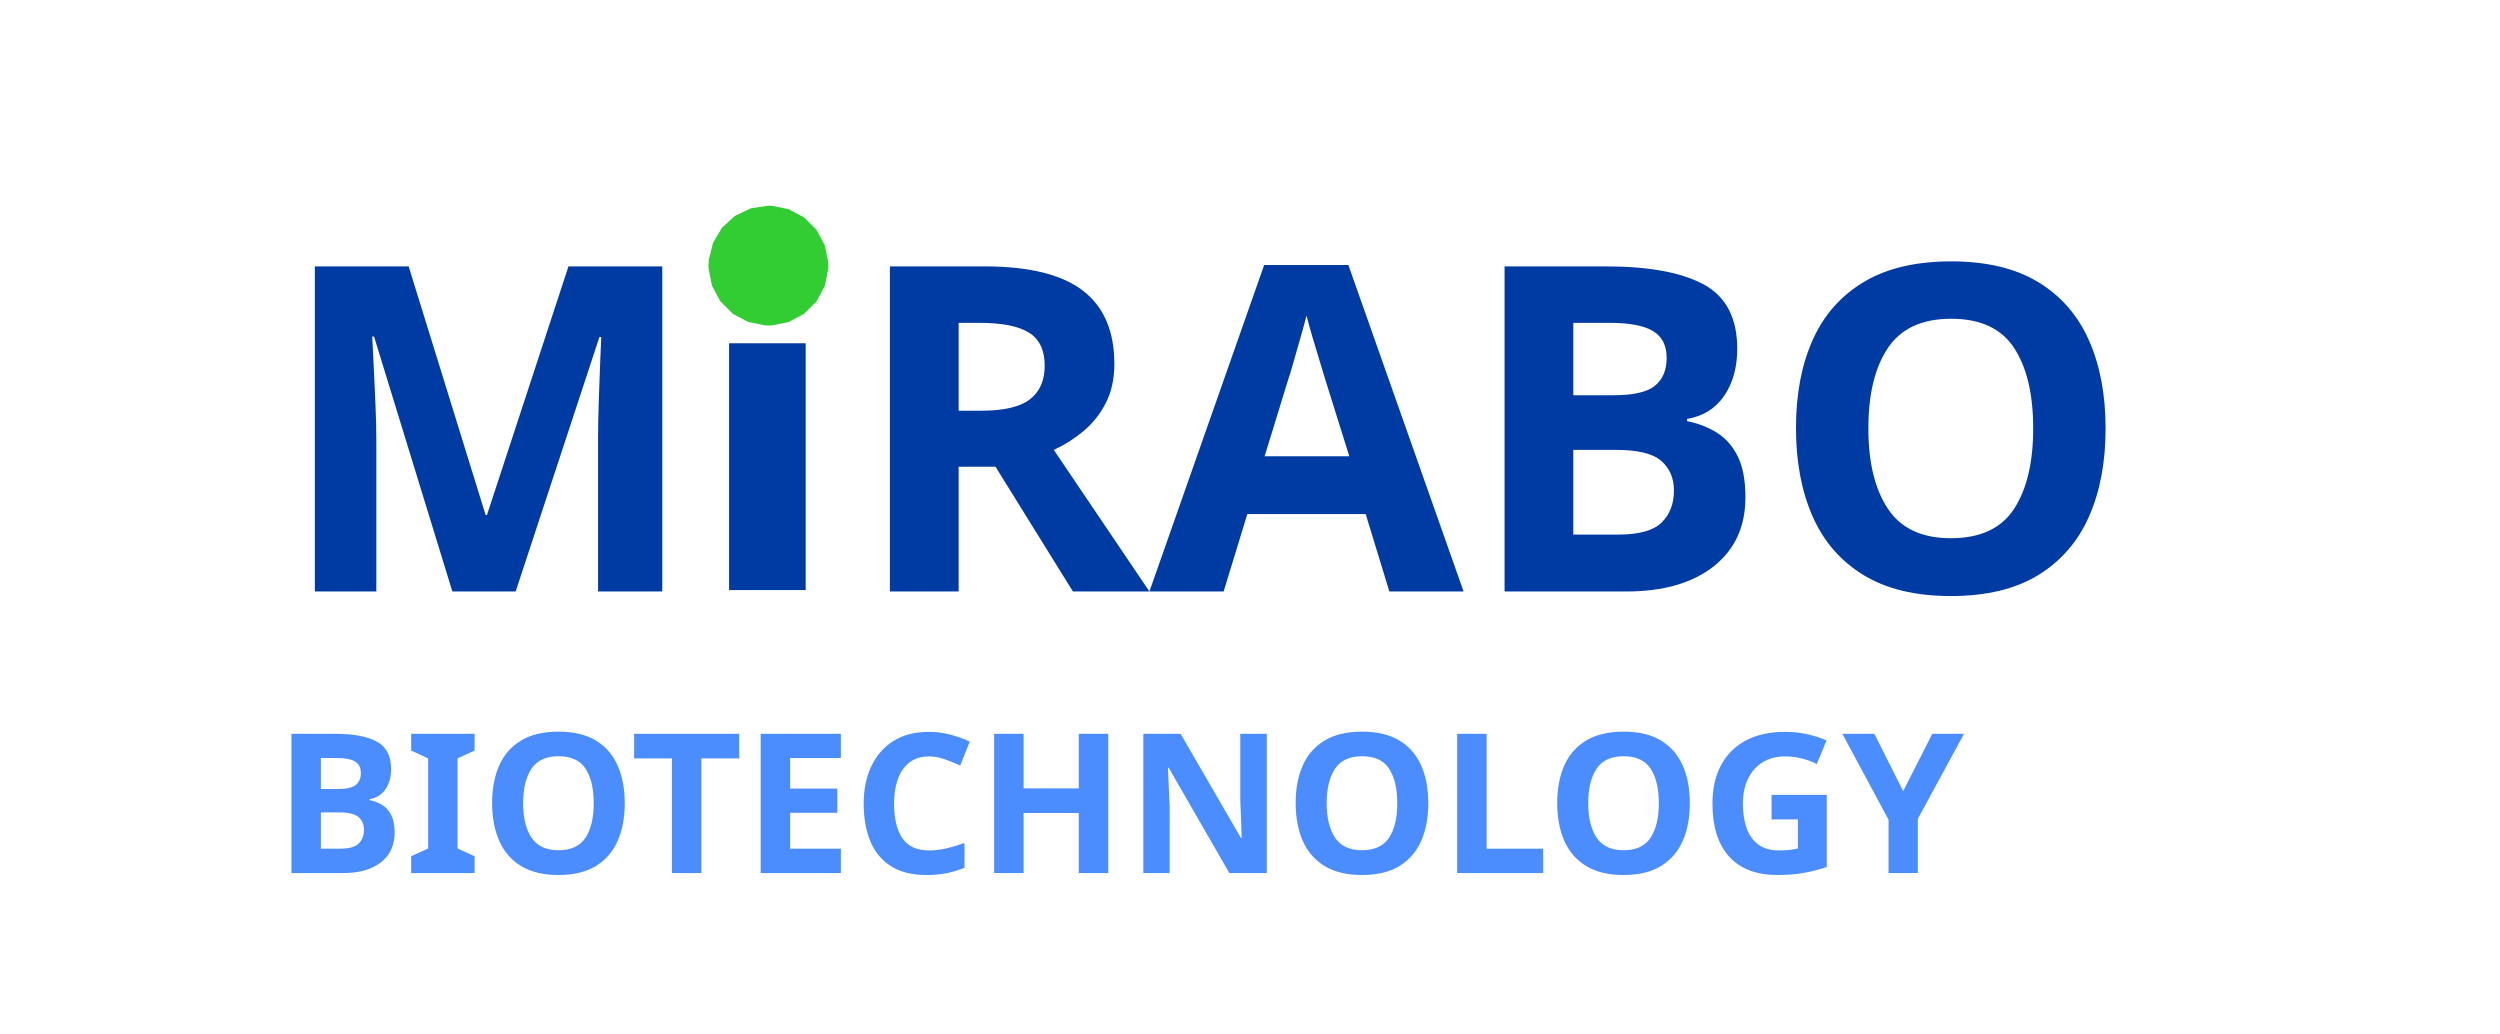
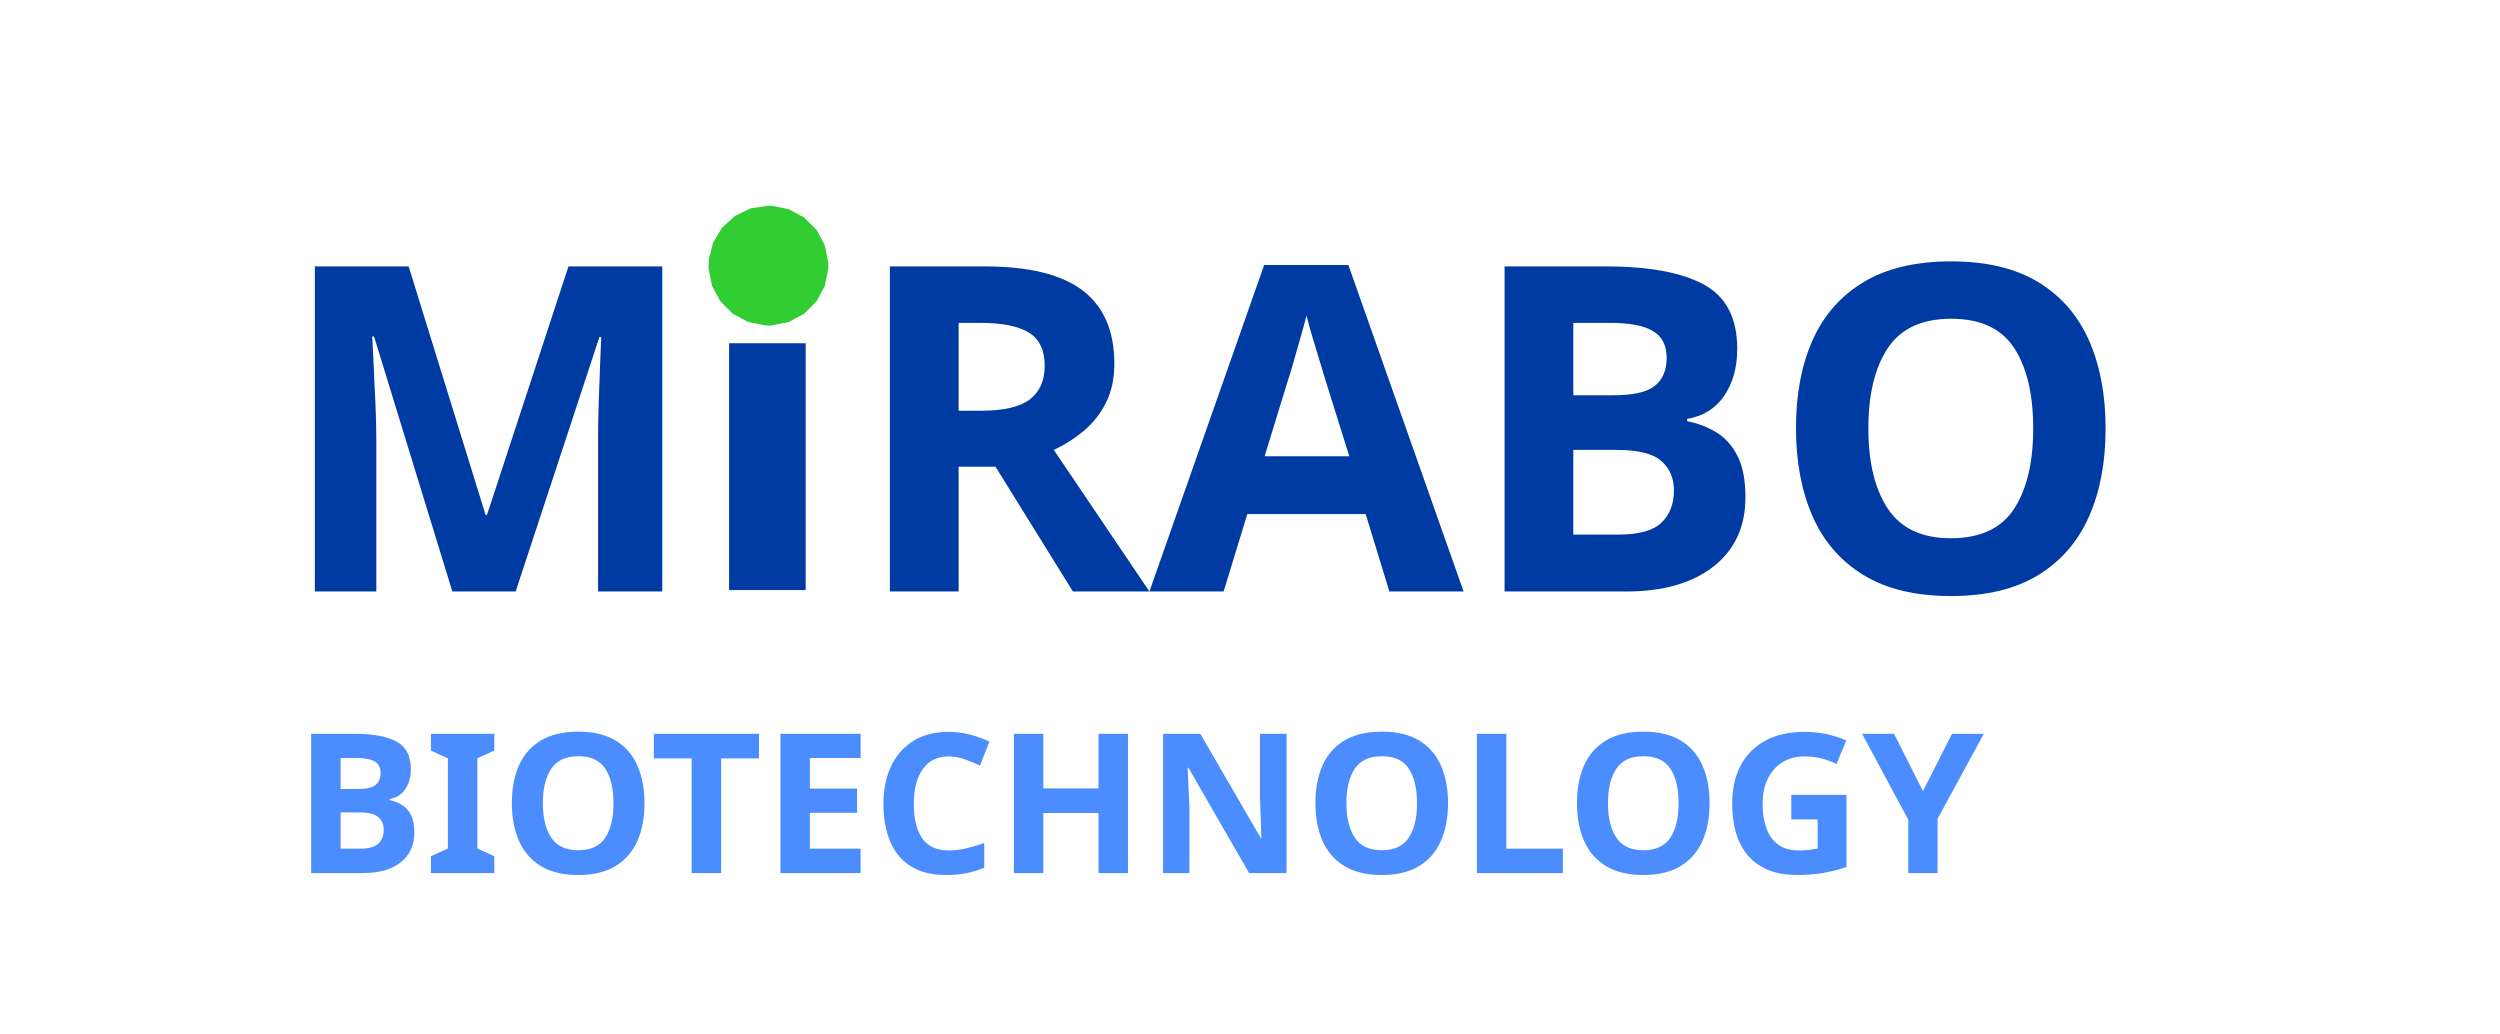
<svg xmlns="http://www.w3.org/2000/svg" width="3525" height="1457" xml:space="preserve" overflow="hidden">
  <style> @keyframes blink { 0%, 100% { opacity: 1; transform: scale(1); } 50% { opacity: 0.6; transform: scale(0.98); } } .blinking-dot { animation: blink 3s ease-in-out infinite; transform-origin: center; transform-box: fill-box; } </style>
  <g transform="translate(-1356 -715)">
    <g>
      <text fill="#003BA3" fill-opacity="1" font-family="Tahoma,Tahoma_MSFontService,sans-serif" font-style="normal" font-variant="normal" font-weight="700" font-stretch="normal" font-size="642" text-anchor="start" direction="ltr" writing-mode="lr-tb" unicode-bidi="normal" text-decoration="none" transform="matrix(1 0 0 1 1742.17 1549)">M</text>
      <text fill="#003BA3" fill-opacity="1" font-family="Tahoma,Tahoma_MSFontService,sans-serif" font-style="normal" font-variant="normal" font-weight="700" font-stretch="normal" font-size="642" text-anchor="start" direction="ltr" writing-mode="lr-tb" unicode-bidi="normal" text-decoration="none" transform="matrix(1 0 0 1 2552.96 1549)">RABO</text>
      <path class="blinking-dot" d="M2439.5 1005 2414.97 1008.63 2392.56 1019.24 2374.18 1035.89 2361.43 1057.16 2355.41 1081.21 2355 1089.5 2355.1 1093.65 2359.94 1117.96 2371.63 1139.84 2389.16 1157.37 2411.04 1169.06 2435.35 1173.9 2439.5 1174 2443.65 1173.9 2467.97 1169.06 2489.85 1157.37 2507.37 1139.84 2519.06 1117.96 2523.9 1093.65 2524 1089.5 2523.9 1085.35 2519.06 1061.03 2507.37 1039.16 2489.85 1021.63 2467.97 1009.93 2443.65 1005.1 2439.5 1005Z" fill="#32CD32" fill-rule="evenodd" fill-opacity="1" />
-       <text fill="#4B8DFF" fill-opacity="1" font-family="Tahoma,Tahoma_MSFontService,sans-serif" font-style="normal" font-variant="normal" font-weight="700" font-stretch="normal" font-size="275" text-anchor="start" direction="ltr" writing-mode="lr-tb" unicode-bidi="normal" text-decoration="none" textLength="2613" lengthAdjust="spacing" transform="matrix(1 0 0 1 1742.17 1946)">BIOTECHNOLOGY</text>
+       <text fill="#4B8DFF" fill-opacity="1" font-family="Tahoma,Tahoma_MSFontService,sans-serif" font-style="normal" font-variant="normal" font-weight="700" font-stretch="normal" font-size="275" text-anchor="start" direction="ltr" writing-mode="lr-tb" unicode-bidi="normal" text-decoration="none" textLength="2607" lengthAdjust="spacing" transform="matrix(1 0 0 1 1770 1946)">BIOTECHNOLOGY</text>
      <rect x="2384" y="1199" width="108" height="348" fill="#003BA3" fill-opacity="1" />
    </g>
  </g>
</svg>
